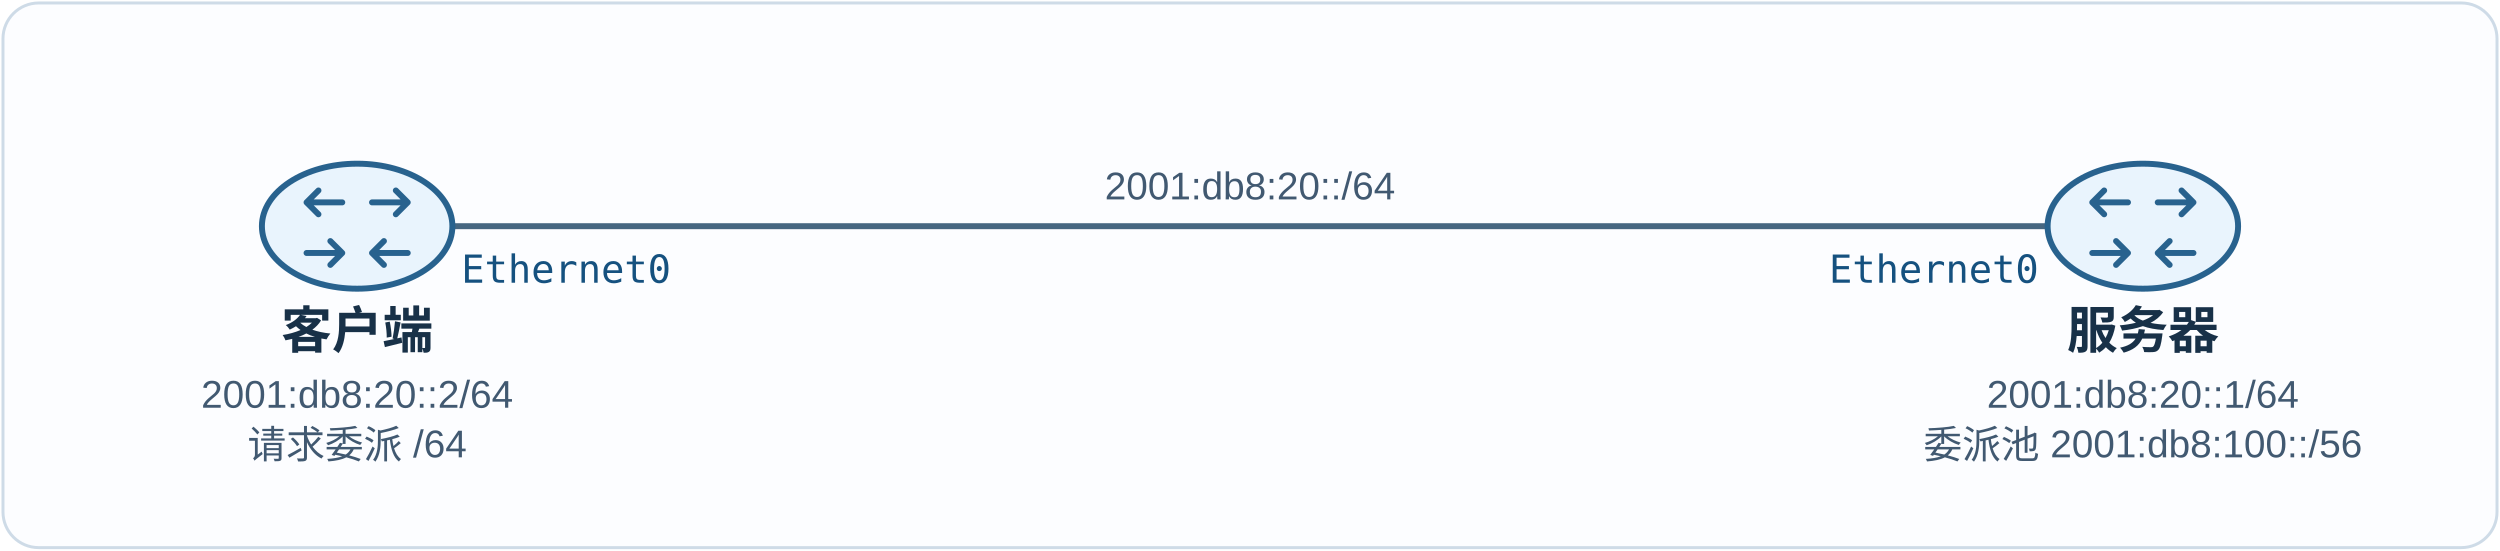
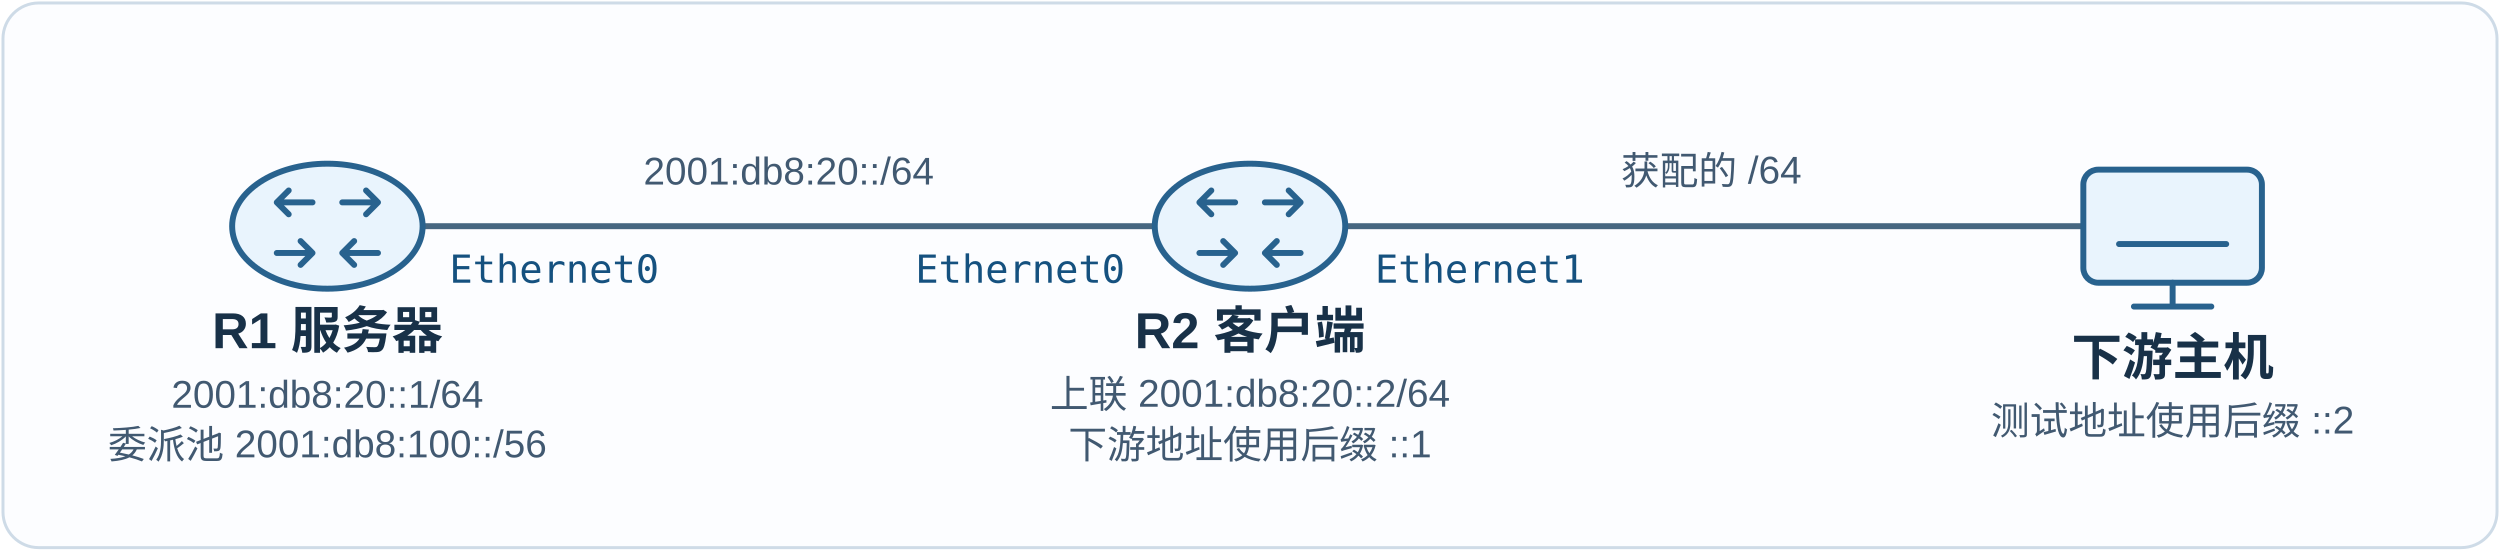
<svg xmlns="http://www.w3.org/2000/svg" viewBox="0 0 840 185" role="img" aria-labelledby="label">
  <style>text{font:14px Arial,'Microsoft YaHei','PingFang SC',sans-serif;fill:#183148}.name{font-size:17px;font-weight:700}.port{font:13px Consolas,monospace;fill:#15517f}.note{font-size:13px;fill:#415971}.device{fill:#e9f4fd;stroke:#28628e;stroke-width:2}.symbol{fill:none;stroke:#28628e;stroke-width:2;stroke-linecap:round;stroke-linejoin:round}.wire{fill:none;stroke:#476781;stroke-width:2}.logical{stroke:#30768f;stroke-dasharray:7 5}</style>
  <rect x="1" y="1" width="838" height="183" rx="12" fill="#fcfdff" stroke="#cedbe7" />
-   <path class="wire" d="M147 76 L693 76" />
-   <text x="420" y="67" text-anchor="middle" class="note">2001:db8:20::/64</text>
-   <text x="155" y="95" text-anchor="start" class="port">Ethernet0</text>
-   <text x="685" y="95" text-anchor="end" class="port">Ethernet0</text>
-   <g transform="translate(120 76)">
+   <path class="wire" d="M142 76H388 M452 76H700" />
+   <text x="265" y="62" text-anchor="middle" class="note">2001:db8:20::/64</text>
+   <text x="575" y="62" text-anchor="middle" class="note">获配的 /64</text>
+   <text x="151" y="95" class="port">Ethernet0</text>
+   <text x="378" y="95" text-anchor="end" class="port">Ethernet0</text>
+   <text x="462" y="95" class="port">Ethernet1</text>
+   <g transform="translate(110 76)">
    <ellipse class="device" cx="0" cy="0" rx="32" ry="21" />
    <path class="symbol" d="M-17 -8h12m-12 0 4-4m-4 4 4 4M17 -8H5m12 0-4-4m4 4-4 4M-5 9h-12m12 0-4-4m4 4-4 4M5 9h12m-12 0 4-4m-4 4 4 4" />
  </g>
-   <text x="120" y="117" text-anchor="middle" class="name">客户端</text>
-   <text x="120" y="137" text-anchor="middle" class="note">2001:db8:20::2/64</text>
-   <text x="120" y="154" text-anchor="middle" class="note">请求委派 /64</text>
-   <g transform="translate(720 76)">
+   <text x="110" y="117" text-anchor="middle" class="name">R1 服务器</text>
+   <text x="110" y="137" text-anchor="middle" class="note">2001:db8:20::1/64</text>
+   <text x="110" y="154" text-anchor="middle" class="note">委派池 2001:db8:100::/56</text>
+   <g transform="translate(420 76)">
    <ellipse class="device" cx="0" cy="0" rx="32" ry="21" />
    <path class="symbol" d="M-17 -8h12m-12 0 4-4m-4 4 4 4M17 -8H5m12 0-4-4m4 4-4 4M-5 9h-12m12 0-4-4m4 4-4 4M5 9h12m-12 0 4-4m-4 4 4 4" />
  </g>
-   <text x="720" y="117" text-anchor="middle" class="name">服务器</text>
-   <text x="720" y="137" text-anchor="middle" class="note">2001:db8:20::1/64</text>
-   <text x="720" y="154" text-anchor="middle" class="note">委派池 2001:db8:100::/56</text>
+   <text x="420" y="117" text-anchor="middle" class="name">R2 客户端</text>
+   <text x="420" y="137" text-anchor="middle" class="note">上联 2001:db8:20::2/64</text>
+   <text x="420" y="154" text-anchor="middle" class="note">下游地址使用后缀 ::1</text>
+   <rect class="device" x="700" y="57" width="60" height="38" rx="5" />
+   <path class="symbol" d="M712 82h36 M730 95v8 M717 103h26" />
+   <text x="730" y="126" text-anchor="middle" class="name">下游主机</text>
+   <text x="730" y="146" text-anchor="middle" class="note">测试地址使用后缀 ::2</text>
</svg>
